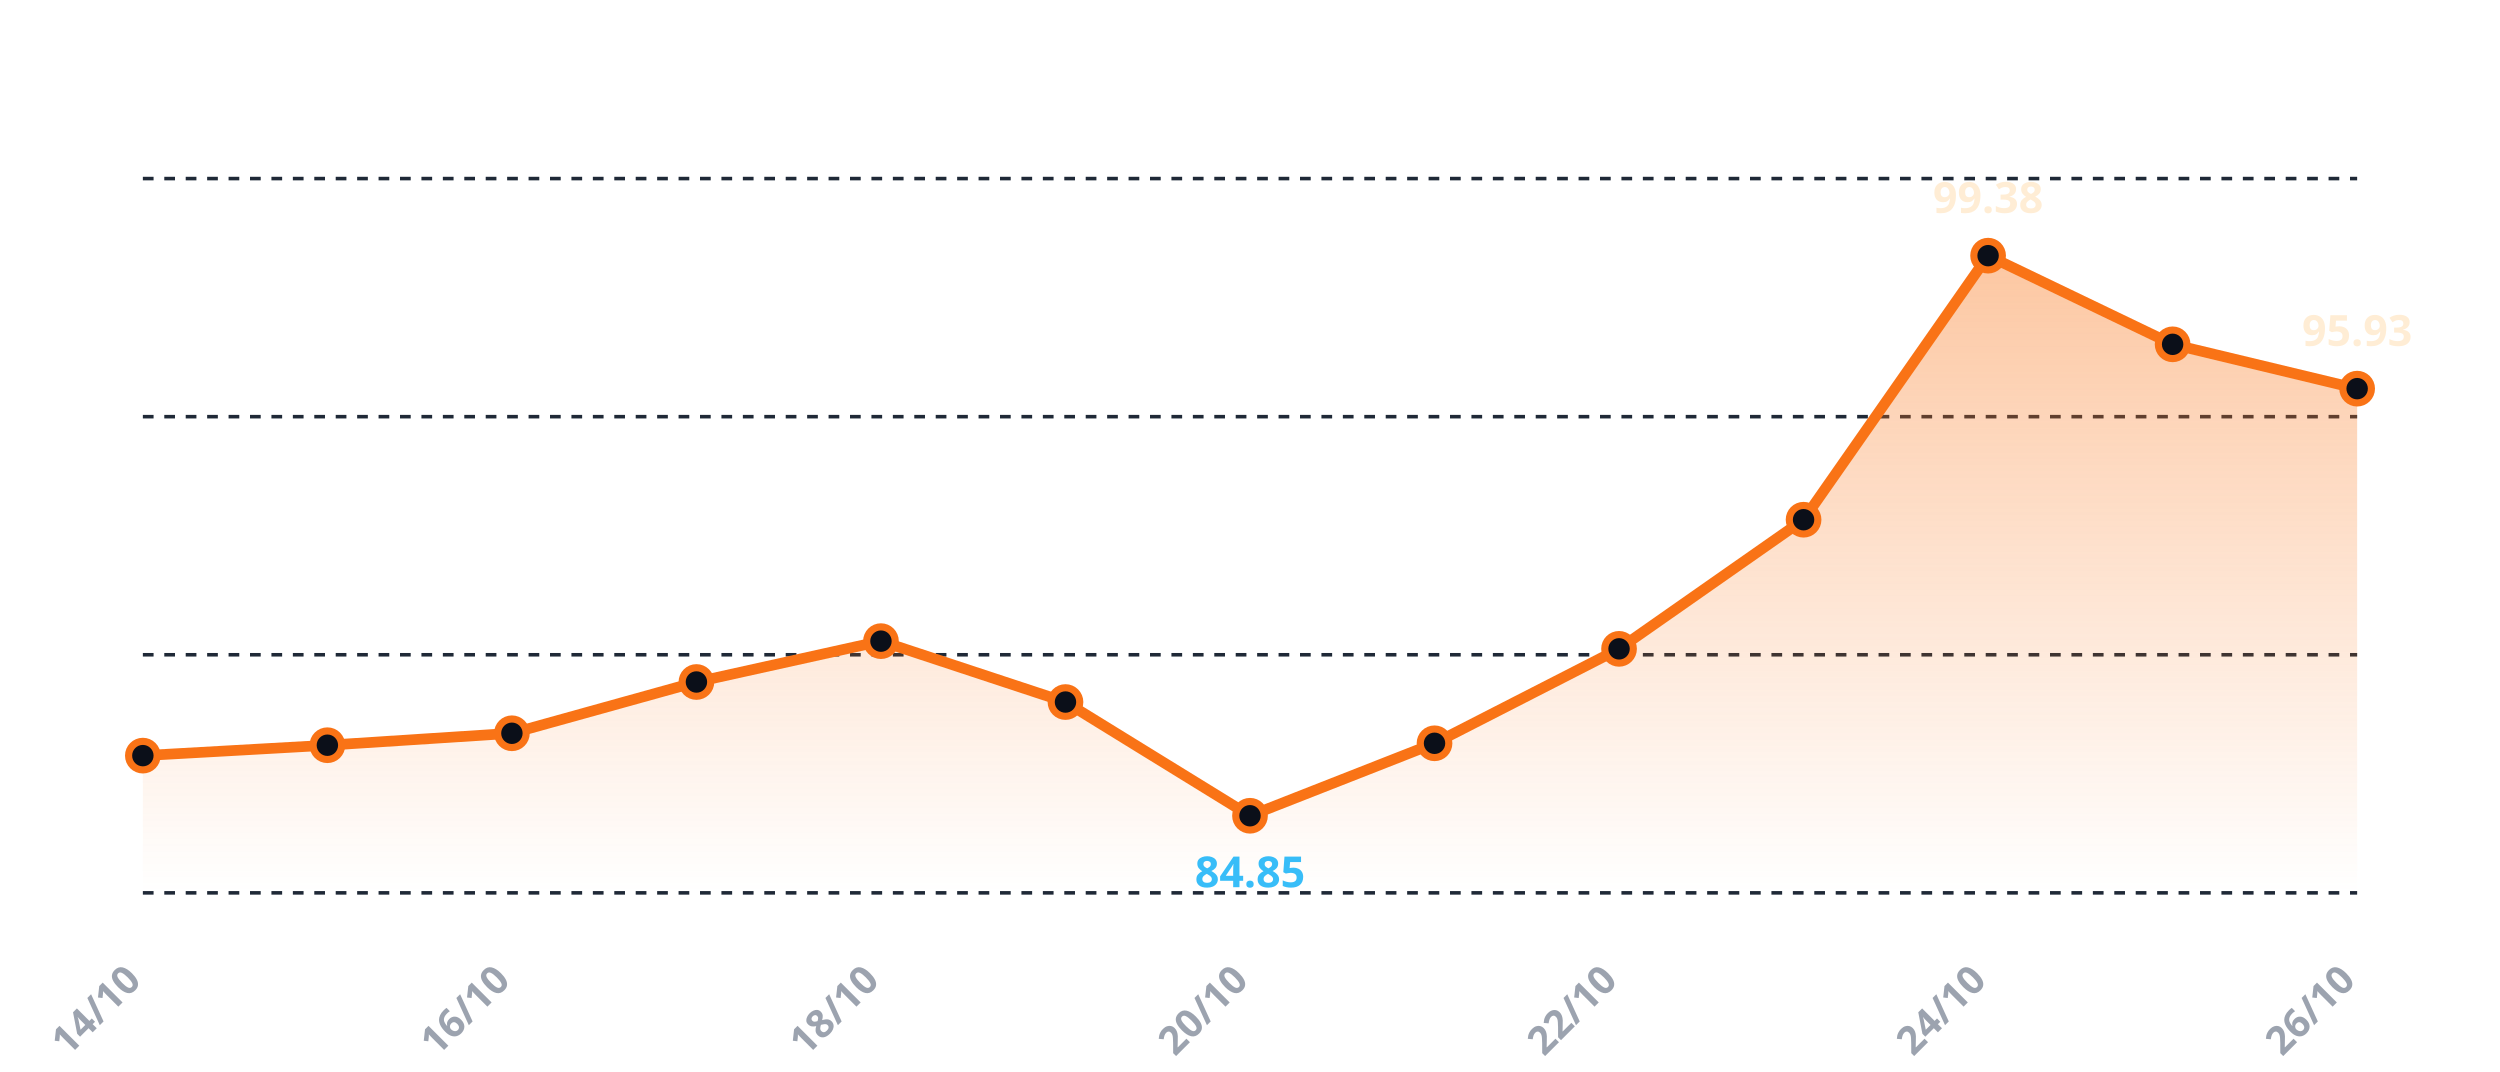
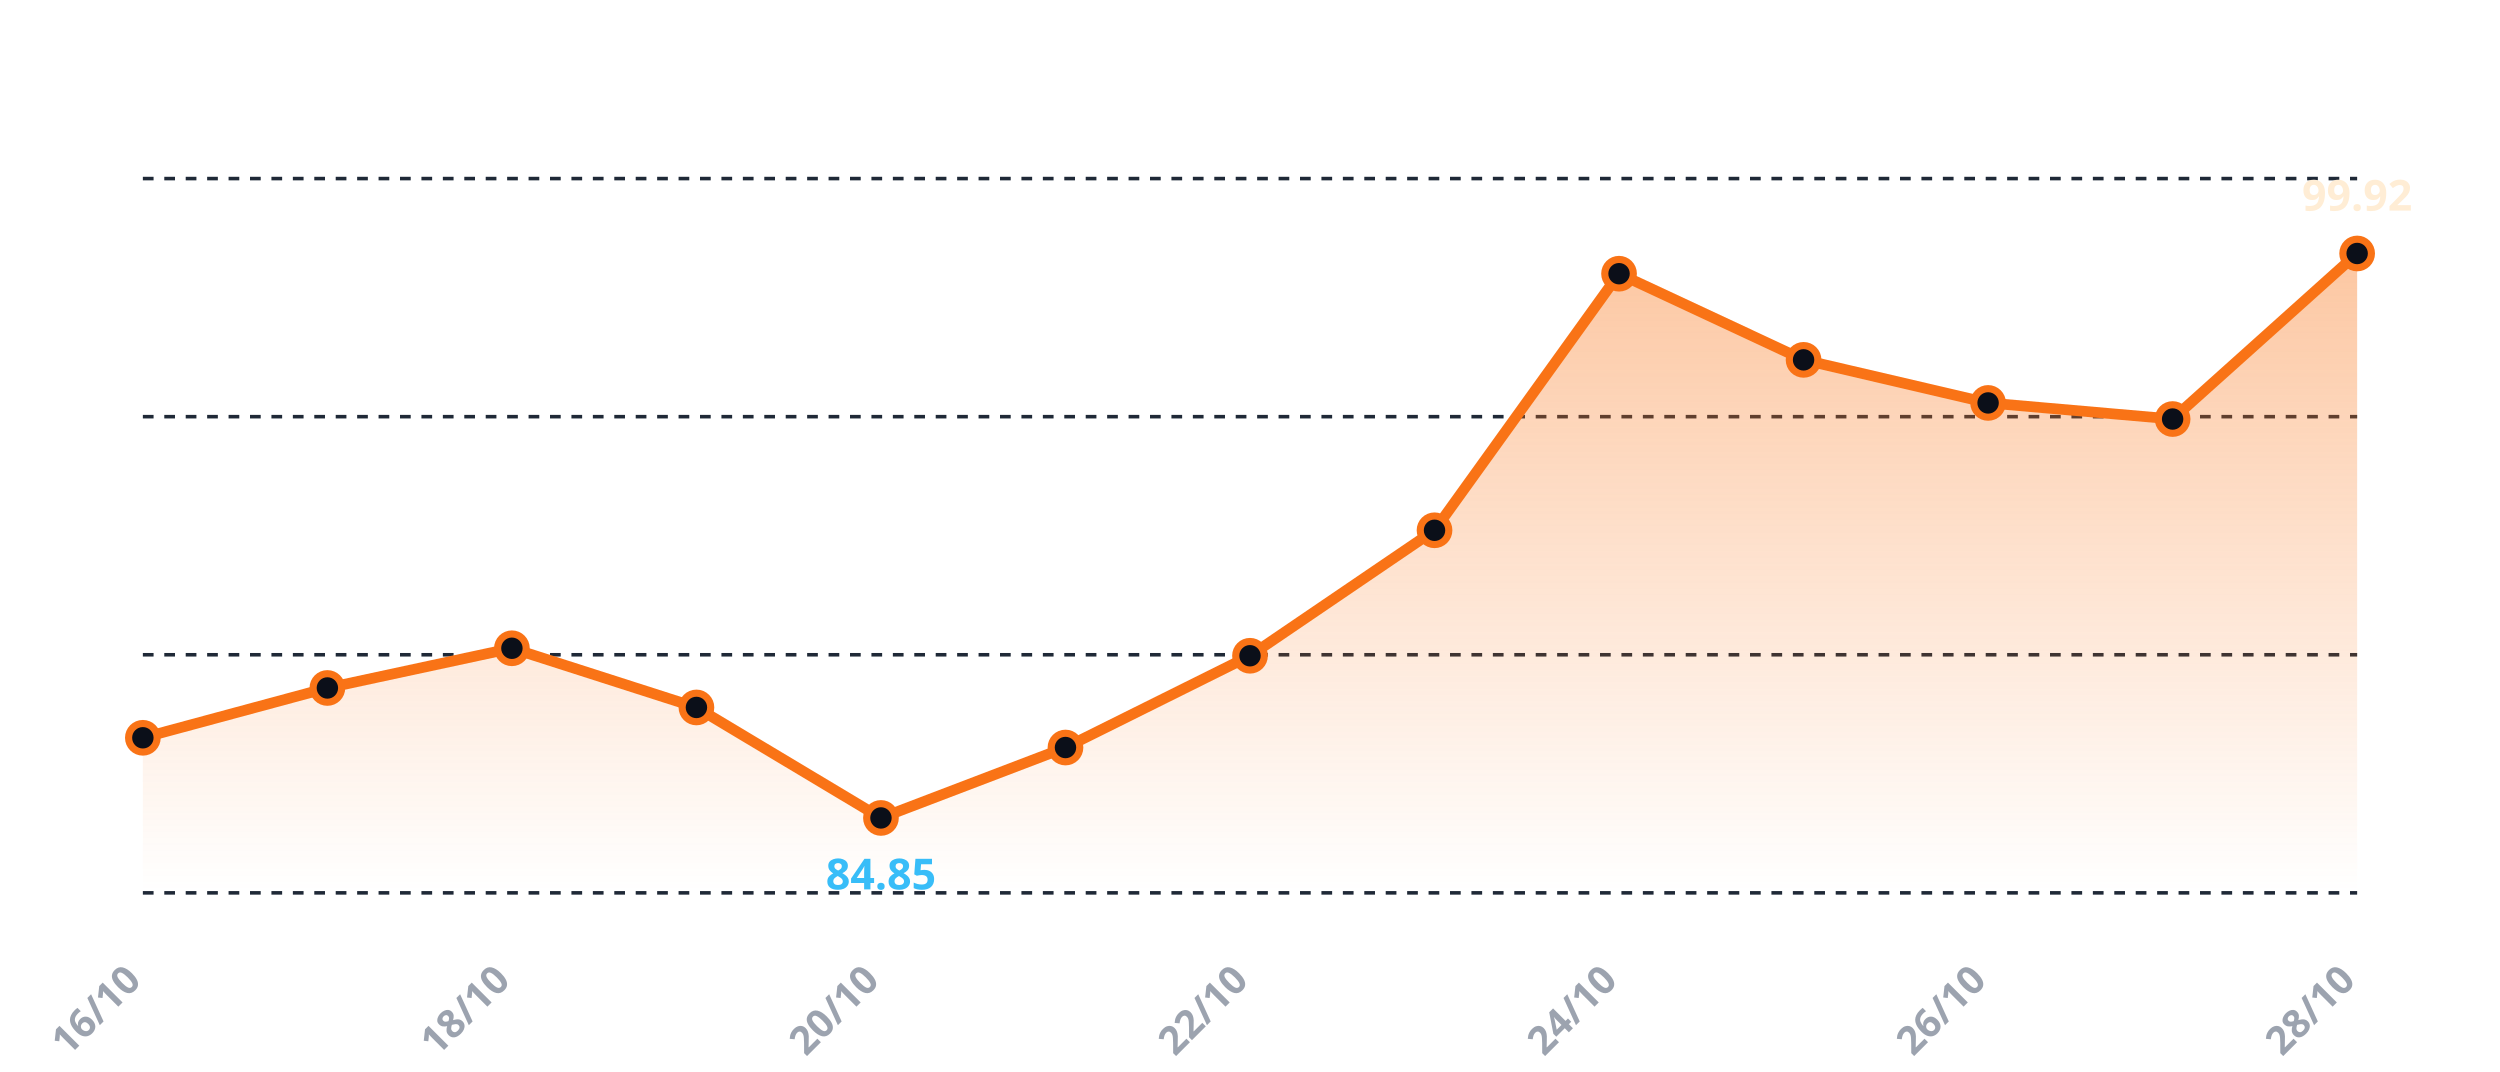
<svg xmlns="http://www.w3.org/2000/svg" viewBox="0 0 700 300" style="font-family: sans-serif; background-color: #0b0f19; border-radius: 8px;">
  <defs>
    <linearGradient id="gradGas" x1="0%" y1="0%" x2="0%" y2="100%">
      <stop offset="0%" style="stop-color:#f97316;stop-opacity:0.4" />
      <stop offset="100%" style="stop-color:#f97316;stop-opacity:0" />
    </linearGradient>
  </defs>
  <line x1="40" y1="250.0" x2="660" y2="250.0" stroke="#1f2937" stroke-dasharray="3,3" stroke-width="1" />
  <line x1="40" y1="183.333" x2="660" y2="183.333" stroke="#1f2937" stroke-dasharray="3,3" stroke-width="1" />
  <line x1="40" y1="116.667" x2="660" y2="116.667" stroke="#1f2937" stroke-dasharray="3,3" stroke-width="1" />
  <line x1="40" y1="50.0" x2="660" y2="50.0" stroke="#1f2937" stroke-dasharray="3,3" stroke-width="1" />
-   <text x="40.0" y="275" text-anchor="end" transform="rotate(-45, 40.0, 275)" font-size="11" font-weight="bold" fill="#9ca3af">14/10</text>
-   <text x="143.333" y="275" text-anchor="end" transform="rotate(-45, 143.3333, 275)" font-size="11" font-weight="bold" fill="#9ca3af">16/10</text>
-   <text x="246.667" y="275" text-anchor="end" transform="rotate(-45, 246.6667, 275)" font-size="11" font-weight="bold" fill="#9ca3af">18/10</text>
-   <text x="350.0" y="275" text-anchor="end" transform="rotate(-45, 350.0, 275)" font-size="11" font-weight="bold" fill="#9ca3af">20/10</text>
-   <text x="453.333" y="275" text-anchor="end" transform="rotate(-45, 453.3333, 275)" font-size="11" font-weight="bold" fill="#9ca3af">22/10</text>
-   <text x="556.667" y="275" text-anchor="end" transform="rotate(-45, 556.6667, 275)" font-size="11" font-weight="bold" fill="#9ca3af">24/10</text>
-   <text x="660.0" y="275" text-anchor="end" transform="rotate(-45, 660.0, 275)" font-size="11" font-weight="bold" fill="#9ca3af">26/10</text>
-   <polygon points="40.0,250 40.0,211.576 91.667,208.662 143.333,205.316 195.0,190.961 246.667,179.52 298.333,196.573 350.0,228.413 401.667,208.122 453.333,181.678 505.0,145.521 556.667,71.587 608.333,96.411 660.0,108.824 660.0,250" fill="url(#gradGas)" />
-   <polyline points="40.0,211.576 91.667,208.662 143.333,205.316 195.0,190.961 246.667,179.52 298.333,196.573 350.0,228.413 401.667,208.122 453.333,181.678 505.0,145.521 556.667,71.587 608.333,96.411 660.0,108.824" fill="none" stroke="#f97316" stroke-width="3" stroke-linecap="round" stroke-linejoin="round" />
-   <circle cx="40.0" cy="211.576" r="4" fill="#0b0f19" stroke="#f97316" stroke-width="2" />
-   <circle cx="91.667" cy="208.662" r="4" fill="#0b0f19" stroke="#f97316" stroke-width="2" />
-   <circle cx="143.333" cy="205.316" r="4" fill="#0b0f19" stroke="#f97316" stroke-width="2" />
-   <circle cx="195.0" cy="190.961" r="4" fill="#0b0f19" stroke="#f97316" stroke-width="2" />
-   <circle cx="246.667" cy="179.52" r="4" fill="#0b0f19" stroke="#f97316" stroke-width="2" />
-   <circle cx="298.333" cy="196.573" r="4" fill="#0b0f19" stroke="#f97316" stroke-width="2" />
-   <circle cx="350.0" cy="228.413" r="4" fill="#0b0f19" stroke="#f97316" stroke-width="2" />
-   <text x="350.0" y="248.413" text-anchor="middle" font-size="12" font-weight="bold" fill="#38bdf8">84.85</text>
-   <circle cx="401.667" cy="208.122" r="4" fill="#0b0f19" stroke="#f97316" stroke-width="2" />
-   <circle cx="453.333" cy="181.678" r="4" fill="#0b0f19" stroke="#f97316" stroke-width="2" />
-   <circle cx="505.0" cy="145.521" r="4" fill="#0b0f19" stroke="#f97316" stroke-width="2" />
-   <circle cx="556.667" cy="71.587" r="4" fill="#0b0f19" stroke="#f97316" stroke-width="2" />
-   <text x="556.667" y="59.587" text-anchor="middle" font-size="12" font-weight="bold" fill="#ffedd5">99.38</text>
-   <circle cx="608.333" cy="96.411" r="4" fill="#0b0f19" stroke="#f97316" stroke-width="2" />
-   <circle cx="660.0" cy="108.824" r="4" fill="#0b0f19" stroke="#f97316" stroke-width="2" />
-   <text x="660.0" y="96.824" text-anchor="middle" font-size="12" font-weight="bold" fill="#ffedd5">95.93</text>
+   <text x="40.0" y="275" text-anchor="end" transform="rotate(-45, 40.0, 275)" font-size="11" font-weight="bold" fill="#9ca3af">16/10</text>
+   <text x="143.333" y="275" text-anchor="end" transform="rotate(-45, 143.3333, 275)" font-size="11" font-weight="bold" fill="#9ca3af">18/10</text>
+   <text x="246.667" y="275" text-anchor="end" transform="rotate(-45, 246.6667, 275)" font-size="11" font-weight="bold" fill="#9ca3af">20/10</text>
+   <text x="350.0" y="275" text-anchor="end" transform="rotate(-45, 350.0, 275)" font-size="11" font-weight="bold" fill="#9ca3af">22/10</text>
+   <text x="453.333" y="275" text-anchor="end" transform="rotate(-45, 453.3333, 275)" font-size="11" font-weight="bold" fill="#9ca3af">24/10</text>
+   <text x="556.667" y="275" text-anchor="end" transform="rotate(-45, 556.6667, 275)" font-size="11" font-weight="bold" fill="#9ca3af">26/10</text>
+   <text x="660.0" y="275" text-anchor="end" transform="rotate(-45, 660.0, 275)" font-size="11" font-weight="bold" fill="#9ca3af">28/10</text>
+   <polygon points="40.0,250 40.0,206.581 91.667,192.632 143.333,181.515 195.0,198.086 246.667,229.025 298.333,209.308 350.0,183.613 401.667,148.479 453.333,76.639 505.0,100.76 556.667,112.821 608.333,117.331 660.0,70.975 660.0,250" fill="url(#gradGas)" />
+   <polyline points="40.0,206.581 91.667,192.632 143.333,181.515 195.0,198.086 246.667,229.025 298.333,209.308 350.0,183.613 401.667,148.479 453.333,76.639 505.0,100.76 556.667,112.821 608.333,117.331 660.0,70.975" fill="none" stroke="#f97316" stroke-width="3" stroke-linecap="round" stroke-linejoin="round" />
+   <circle cx="40.0" cy="206.581" r="4" fill="#0b0f19" stroke="#f97316" stroke-width="2" />
+   <circle cx="91.667" cy="192.632" r="4" fill="#0b0f19" stroke="#f97316" stroke-width="2" />
+   <circle cx="143.333" cy="181.515" r="4" fill="#0b0f19" stroke="#f97316" stroke-width="2" />
+   <circle cx="195.0" cy="198.086" r="4" fill="#0b0f19" stroke="#f97316" stroke-width="2" />
+   <circle cx="246.667" cy="229.025" r="4" fill="#0b0f19" stroke="#f97316" stroke-width="2" />
+   <text x="246.667" y="249.025" text-anchor="middle" font-size="12" font-weight="bold" fill="#38bdf8">84.85</text>
+   <circle cx="298.333" cy="209.308" r="4" fill="#0b0f19" stroke="#f97316" stroke-width="2" />
+   <circle cx="350.0" cy="183.613" r="4" fill="#0b0f19" stroke="#f97316" stroke-width="2" />
+   <circle cx="401.667" cy="148.479" r="4" fill="#0b0f19" stroke="#f97316" stroke-width="2" />
+   <circle cx="453.333" cy="76.639" r="4" fill="#0b0f19" stroke="#f97316" stroke-width="2" />
+   <circle cx="505.0" cy="100.76" r="4" fill="#0b0f19" stroke="#f97316" stroke-width="2" />
+   <circle cx="556.667" cy="112.821" r="4" fill="#0b0f19" stroke="#f97316" stroke-width="2" />
+   <circle cx="608.333" cy="117.331" r="4" fill="#0b0f19" stroke="#f97316" stroke-width="2" />
+   <circle cx="660.0" cy="70.975" r="4" fill="#0b0f19" stroke="#f97316" stroke-width="2" />
+   <text x="660.0" y="58.975" text-anchor="middle" font-size="12" font-weight="bold" fill="#ffedd5">99.92</text>
</svg>
